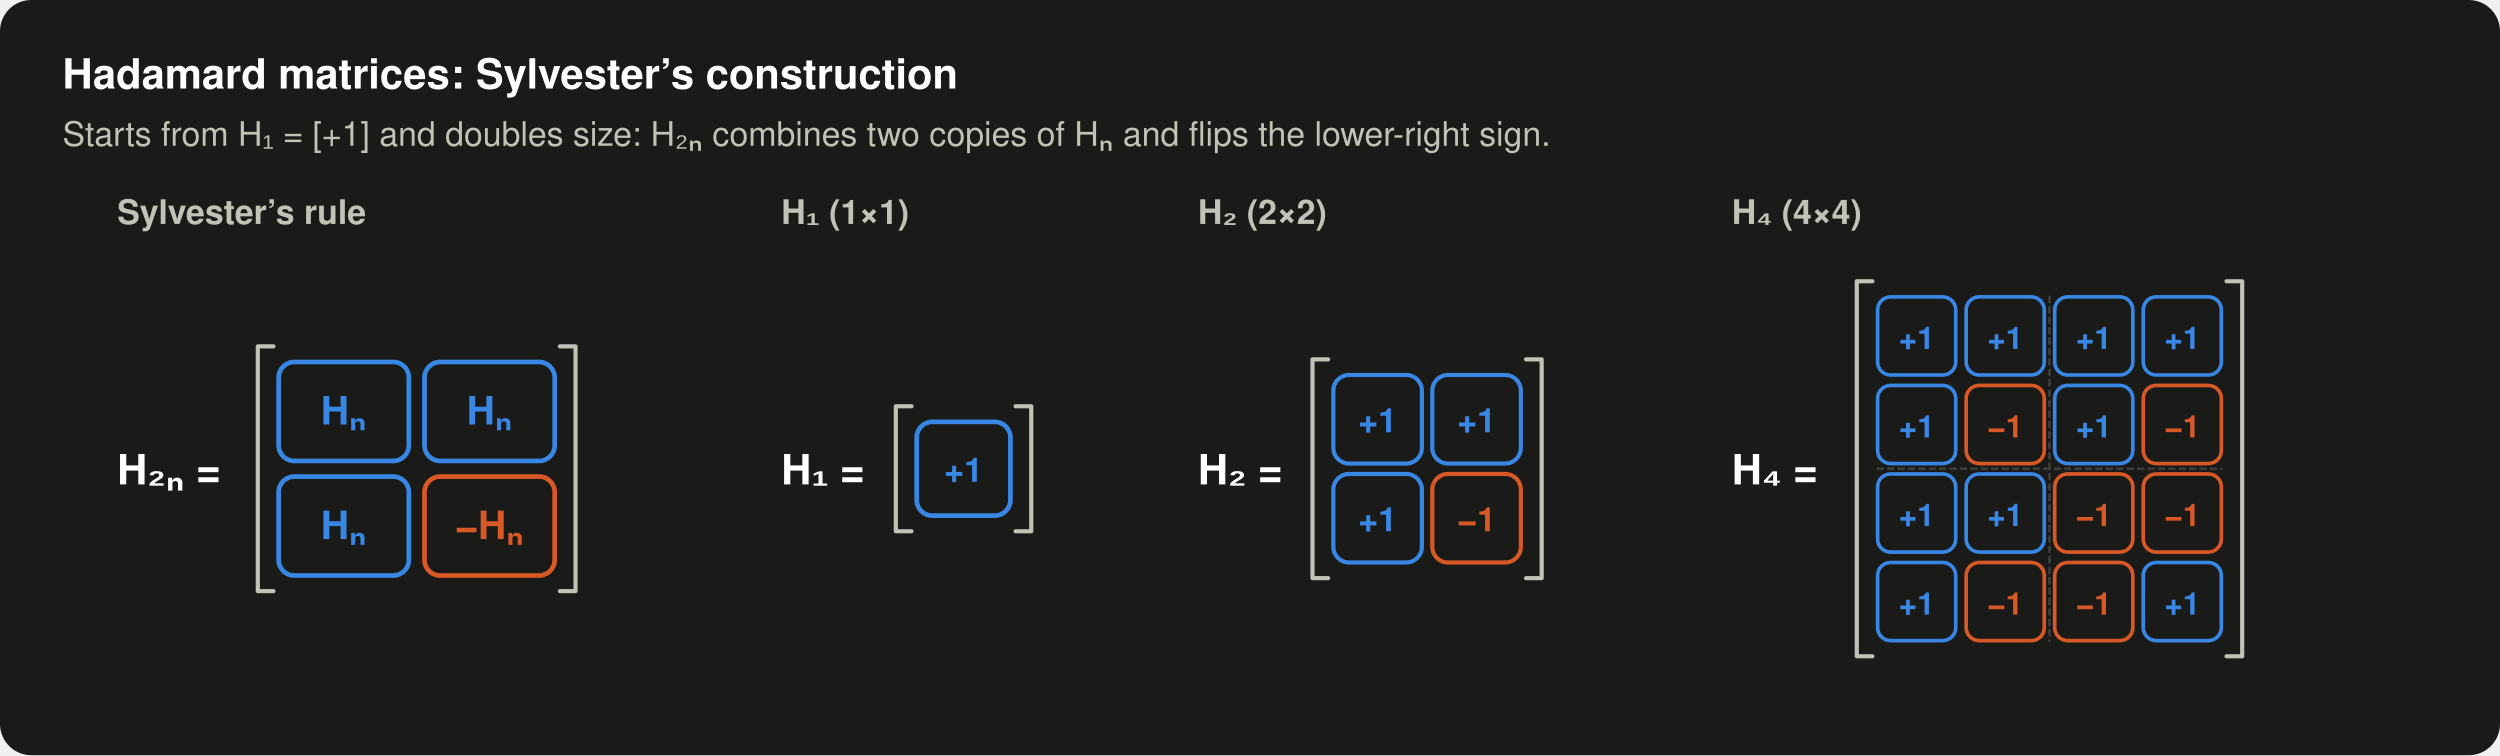
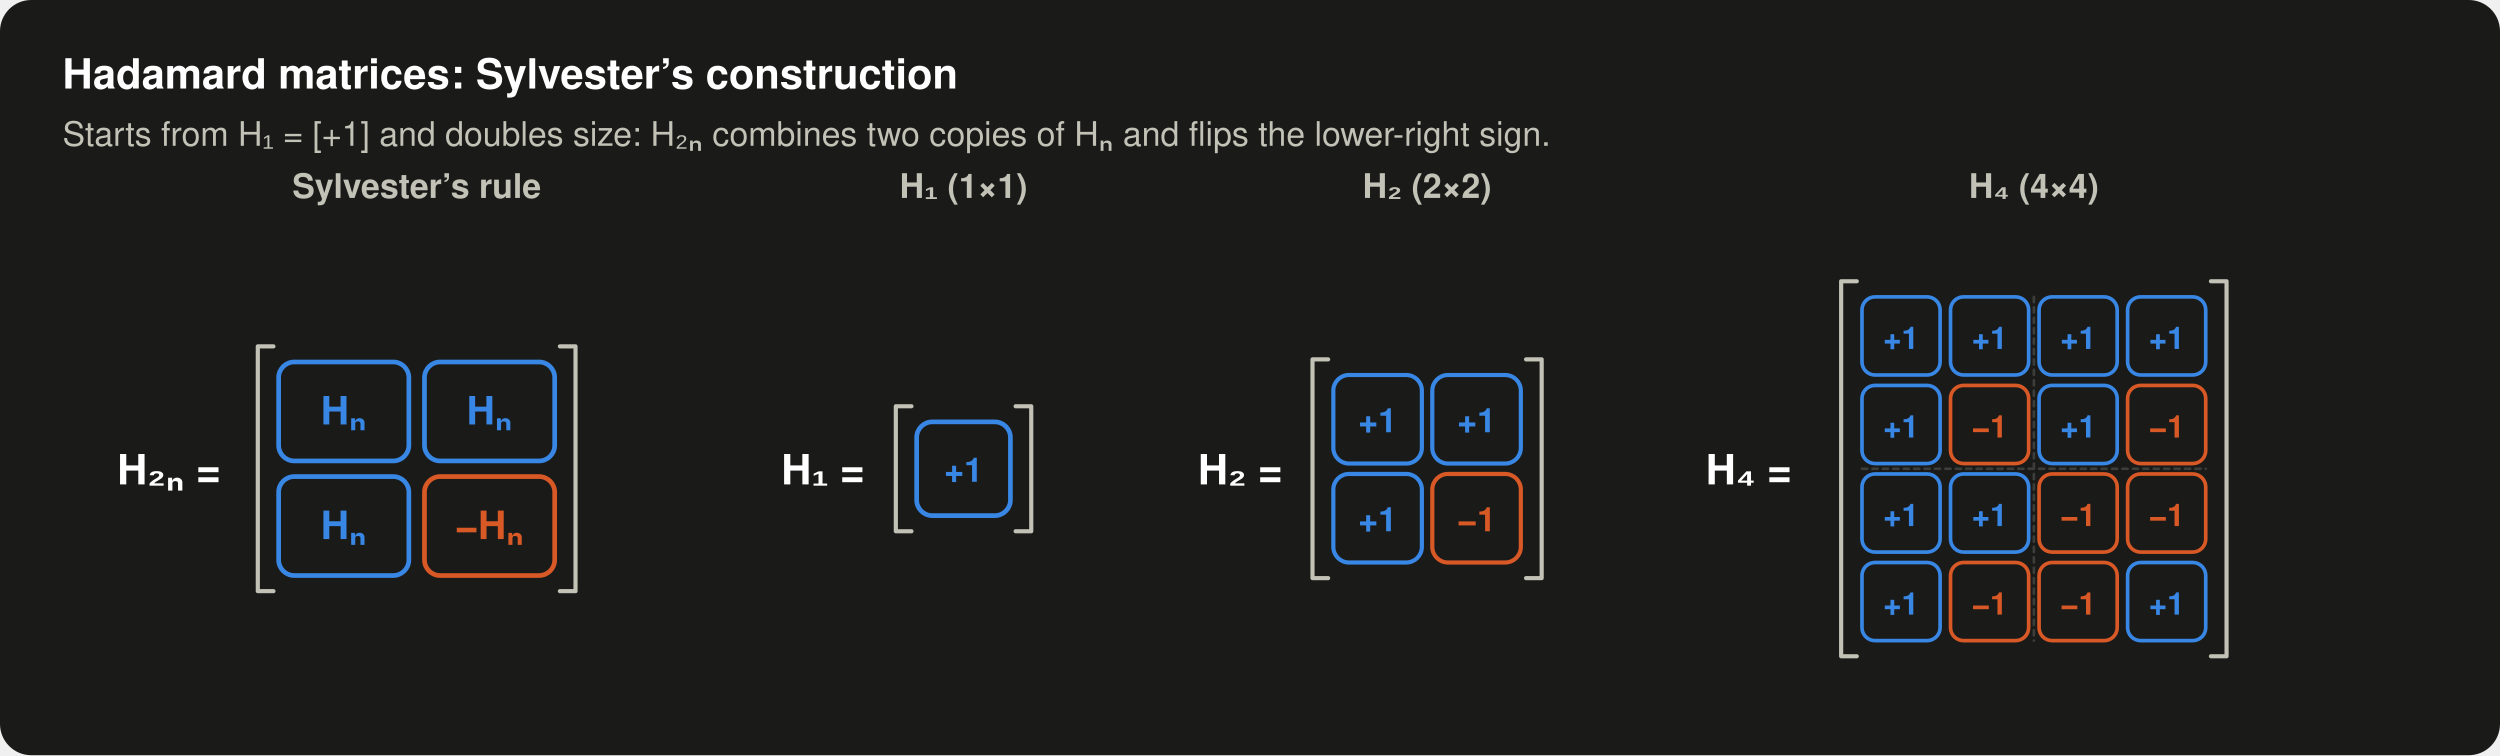
<svg xmlns="http://www.w3.org/2000/svg" width="960" height="290" viewBox="0 0 960 290" font-family="-apple-system, BlinkMacSystemFont, 'Segoe UI', Helvetica, Arial, sans-serif" role="img">
  <rect width="100%" height="100%" rx="12" fill="#1a1a19" />
  <text x="24.0" y="34.0" font-size="16" font-weight="700" fill="#ffffff" text-anchor="start">Hadamard matrices: Sylvester’s construction</text>
  <text x="24.0" y="56.0" font-size="13" font-weight="400" fill="#c3c2b7" text-anchor="start">Starts from H₁ = [+1] and doubles size: H₂ₙ combines two copies of Hₙ and flips the lower-right sign.</text>
-   <text x="45.0" y="86.0" font-size="13" font-weight="600" fill="#c3c2b7" text-anchor="start">Sylvester’s rule</text>
  <text x="45.0" y="186.0" font-size="16" font-weight="600" fill="#ffffff" text-anchor="start">H₂ₙ =</text>
+   <text x="160.0" y="76.0" font-size="13" font-weight="600" fill="#c3c2b7" text-anchor="middle">Sylvester’s rule</text>
  <path d="M105.0,133.0 H99.0 V227.0 H105.0" fill="none" stroke="#c3c2b7" stroke-width="1.6" stroke-linecap="round" stroke-linejoin="round" />
  <path d="M215.0,133.0 H221.0 V227.0 H215.0" fill="none" stroke="#c3c2b7" stroke-width="1.6" stroke-linecap="round" stroke-linejoin="round" />
  <rect x="107" y="139" width="50" height="38" rx="6" fill="#1a1a19" stroke="#3987e5" stroke-width="1.8" />
  <text x="132.0" y="163.0" font-size="15" font-weight="600" fill="#3987e5" text-anchor="middle">Hₙ</text>
  <rect x="163" y="139" width="50" height="38" rx="6" fill="#1a1a19" stroke="#3987e5" stroke-width="1.8" />
  <text x="188.0" y="163.0" font-size="15" font-weight="600" fill="#3987e5" text-anchor="middle">Hₙ</text>
  <rect x="107" y="183" width="50" height="38" rx="6" fill="#1a1a19" stroke="#3987e5" stroke-width="1.8" />
  <text x="132.0" y="207.0" font-size="15" font-weight="600" fill="#3987e5" text-anchor="middle">Hₙ</text>
  <rect x="163" y="183" width="50" height="38" rx="6" fill="#1a1a19" stroke="#d95926" stroke-width="1.8" />
  <text x="188.0" y="207.0" font-size="15" font-weight="600" fill="#d95926" text-anchor="middle">−Hₙ</text>
-   <text x="300.0" y="86.0" font-size="13" font-weight="600" fill="#c3c2b7" text-anchor="start">H₁ (1×1)</text>
  <text x="300.0" y="186.0" font-size="16" font-weight="600" fill="#ffffff" text-anchor="start">H₁ =</text>
+   <text x="370.0" y="76.0" font-size="13" font-weight="600" fill="#c3c2b7" text-anchor="middle">H₁ (1×1)</text>
  <path d="M350.0,156.0 H344.0 V204.0 H350.0" fill="none" stroke="#c3c2b7" stroke-width="1.6" stroke-linecap="round" stroke-linejoin="round" />
  <path d="M390.0,156.0 H396.0 V204.0 H390.0" fill="none" stroke="#c3c2b7" stroke-width="1.6" stroke-linecap="round" stroke-linejoin="round" />
  <rect x="352" y="162" width="36" height="36" rx="6" fill="#1a1a19" stroke="#3987e5" stroke-width="1.8" />
  <text x="370.0" y="185.0" font-size="13" font-weight="600" fill="#3987e5" text-anchor="middle">+1</text>
-   <text x="460.0" y="86.0" font-size="13" font-weight="600" fill="#c3c2b7" text-anchor="start">H₂ (2×2)</text>
  <text x="460.0" y="186.0" font-size="16" font-weight="600" fill="#ffffff" text-anchor="start">H₂ =</text>
+   <text x="548.0" y="76.0" font-size="13" font-weight="600" fill="#c3c2b7" text-anchor="middle">H₂ (2×2)</text>
  <path d="M510.0,138.0 H504.0 V222.0 H510.0" fill="none" stroke="#c3c2b7" stroke-width="1.6" stroke-linecap="round" stroke-linejoin="round" />
  <path d="M586.0,138.0 H592.0 V222.0 H586.0" fill="none" stroke="#c3c2b7" stroke-width="1.6" stroke-linecap="round" stroke-linejoin="round" />
  <rect x="512" y="144" width="34" height="34" rx="6" fill="#1a1a19" stroke="#3987e5" stroke-width="1.6" />
  <text x="529.0" y="166.0" font-size="13" font-weight="600" fill="#3987e5" text-anchor="middle">+1</text>
  <rect x="550" y="144" width="34" height="34" rx="6" fill="#1a1a19" stroke="#3987e5" stroke-width="1.6" />
  <text x="567.0" y="166.0" font-size="13" font-weight="600" fill="#3987e5" text-anchor="middle">+1</text>
  <rect x="512" y="182" width="34" height="34" rx="6" fill="#1a1a19" stroke="#3987e5" stroke-width="1.6" />
  <text x="529.0" y="204.0" font-size="13" font-weight="600" fill="#3987e5" text-anchor="middle">+1</text>
  <rect x="550" y="182" width="34" height="34" rx="6" fill="#1a1a19" stroke="#d95926" stroke-width="1.6" />
  <text x="567.0" y="204.0" font-size="13" font-weight="600" fill="#d95926" text-anchor="middle">−1</text>
-   <text x="665.0" y="86.0" font-size="13" font-weight="600" fill="#c3c2b7" text-anchor="start">H₄ (4×4)</text>
-   <text x="665.0" y="186.0" font-size="16" font-weight="600" fill="#ffffff" text-anchor="start">H₄ =</text>
-   <path d="M719.0,108.0 H713.0 V252.0 H719.0" fill="none" stroke="#c3c2b7" stroke-width="1.6" stroke-linecap="round" stroke-linejoin="round" />
-   <path d="M855.0,108.0 H861.0 V252.0 H855.0" fill="none" stroke="#c3c2b7" stroke-width="1.6" stroke-linecap="round" stroke-linejoin="round" />
-   <line x1="787.0" y1="114.0" x2="787.0" y2="246.0" stroke="#3d3d3a" stroke-width="1.0" stroke-linecap="round" stroke-dasharray="2 2" />
-   <line x1="721.0" y1="180.0" x2="853.0" y2="180.0" stroke="#3d3d3a" stroke-width="1.0" stroke-linecap="round" stroke-dasharray="2 2" />
-   <rect x="721" y="114" width="30" height="30" rx="5" fill="#1a1a19" stroke="#3987e5" stroke-width="1.4" />
-   <text x="736.0" y="134.0" font-size="12" font-weight="600" fill="#3987e5" text-anchor="middle">+1</text>
-   <rect x="755" y="114" width="30" height="30" rx="5" fill="#1a1a19" stroke="#3987e5" stroke-width="1.4" />
-   <text x="770.0" y="134.0" font-size="12" font-weight="600" fill="#3987e5" text-anchor="middle">+1</text>
-   <rect x="789" y="114" width="30" height="30" rx="5" fill="#1a1a19" stroke="#3987e5" stroke-width="1.4" />
-   <text x="804.0" y="134.0" font-size="12" font-weight="600" fill="#3987e5" text-anchor="middle">+1</text>
-   <rect x="823" y="114" width="30" height="30" rx="5" fill="#1a1a19" stroke="#3987e5" stroke-width="1.4" />
-   <text x="838.0" y="134.0" font-size="12" font-weight="600" fill="#3987e5" text-anchor="middle">+1</text>
-   <rect x="721" y="148" width="30" height="30" rx="5" fill="#1a1a19" stroke="#3987e5" stroke-width="1.4" />
-   <text x="736.0" y="168.0" font-size="12" font-weight="600" fill="#3987e5" text-anchor="middle">+1</text>
-   <rect x="755" y="148" width="30" height="30" rx="5" fill="#1a1a19" stroke="#d95926" stroke-width="1.4" />
-   <text x="770.0" y="168.0" font-size="12" font-weight="600" fill="#d95926" text-anchor="middle">−1</text>
-   <rect x="789" y="148" width="30" height="30" rx="5" fill="#1a1a19" stroke="#3987e5" stroke-width="1.4" />
-   <text x="804.0" y="168.0" font-size="12" font-weight="600" fill="#3987e5" text-anchor="middle">+1</text>
-   <rect x="823" y="148" width="30" height="30" rx="5" fill="#1a1a19" stroke="#d95926" stroke-width="1.4" />
-   <text x="838.0" y="168.0" font-size="12" font-weight="600" fill="#d95926" text-anchor="middle">−1</text>
-   <rect x="721" y="182" width="30" height="30" rx="5" fill="#1a1a19" stroke="#3987e5" stroke-width="1.4" />
-   <text x="736.0" y="202.0" font-size="12" font-weight="600" fill="#3987e5" text-anchor="middle">+1</text>
-   <rect x="755" y="182" width="30" height="30" rx="5" fill="#1a1a19" stroke="#3987e5" stroke-width="1.4" />
-   <text x="770.0" y="202.0" font-size="12" font-weight="600" fill="#3987e5" text-anchor="middle">+1</text>
-   <rect x="789" y="182" width="30" height="30" rx="5" fill="#1a1a19" stroke="#d95926" stroke-width="1.4" />
-   <text x="804.0" y="202.0" font-size="12" font-weight="600" fill="#d95926" text-anchor="middle">−1</text>
-   <rect x="823" y="182" width="30" height="30" rx="5" fill="#1a1a19" stroke="#d95926" stroke-width="1.4" />
-   <text x="838.0" y="202.0" font-size="12" font-weight="600" fill="#d95926" text-anchor="middle">−1</text>
-   <rect x="721" y="216" width="30" height="30" rx="5" fill="#1a1a19" stroke="#3987e5" stroke-width="1.4" />
-   <text x="736.0" y="236.0" font-size="12" font-weight="600" fill="#3987e5" text-anchor="middle">+1</text>
-   <rect x="755" y="216" width="30" height="30" rx="5" fill="#1a1a19" stroke="#d95926" stroke-width="1.4" />
-   <text x="770.0" y="236.0" font-size="12" font-weight="600" fill="#d95926" text-anchor="middle">−1</text>
-   <rect x="789" y="216" width="30" height="30" rx="5" fill="#1a1a19" stroke="#d95926" stroke-width="1.4" />
-   <text x="804.0" y="236.0" font-size="12" font-weight="600" fill="#d95926" text-anchor="middle">−1</text>
-   <rect x="823" y="216" width="30" height="30" rx="5" fill="#1a1a19" stroke="#3987e5" stroke-width="1.4" />
-   <text x="838.0" y="236.0" font-size="12" font-weight="600" fill="#3987e5" text-anchor="middle">+1</text>
+   <text x="655.0" y="186.0" font-size="16" font-weight="600" fill="#ffffff" text-anchor="start">H₄ =</text>
+   <text x="781.0" y="76.0" font-size="13" font-weight="600" fill="#c3c2b7" text-anchor="middle">H₄ (4×4)</text>
+   <path d="M713.0,108.0 H707.0 V252.0 H713.0" fill="none" stroke="#c3c2b7" stroke-width="1.6" stroke-linecap="round" stroke-linejoin="round" />
+   <path d="M849.0,108.0 H855.0 V252.0 H849.0" fill="none" stroke="#c3c2b7" stroke-width="1.6" stroke-linecap="round" stroke-linejoin="round" />
+   <line x1="781.0" y1="114.0" x2="781.0" y2="246.0" stroke="#3d3d3a" stroke-width="1.0" stroke-linecap="round" stroke-dasharray="2 2" />
+   <line x1="715.0" y1="180.0" x2="847.0" y2="180.0" stroke="#3d3d3a" stroke-width="1.0" stroke-linecap="round" stroke-dasharray="2 2" />
+   <rect x="715" y="114" width="30" height="30" rx="5" fill="#1a1a19" stroke="#3987e5" stroke-width="1.4" />
+   <text x="730.0" y="134.0" font-size="12" font-weight="600" fill="#3987e5" text-anchor="middle">+1</text>
+   <rect x="749" y="114" width="30" height="30" rx="5" fill="#1a1a19" stroke="#3987e5" stroke-width="1.4" />
+   <text x="764.0" y="134.0" font-size="12" font-weight="600" fill="#3987e5" text-anchor="middle">+1</text>
+   <rect x="783" y="114" width="30" height="30" rx="5" fill="#1a1a19" stroke="#3987e5" stroke-width="1.4" />
+   <text x="798.0" y="134.0" font-size="12" font-weight="600" fill="#3987e5" text-anchor="middle">+1</text>
+   <rect x="817" y="114" width="30" height="30" rx="5" fill="#1a1a19" stroke="#3987e5" stroke-width="1.4" />
+   <text x="832.0" y="134.0" font-size="12" font-weight="600" fill="#3987e5" text-anchor="middle">+1</text>
+   <rect x="715" y="148" width="30" height="30" rx="5" fill="#1a1a19" stroke="#3987e5" stroke-width="1.4" />
+   <text x="730.0" y="168.0" font-size="12" font-weight="600" fill="#3987e5" text-anchor="middle">+1</text>
+   <rect x="749" y="148" width="30" height="30" rx="5" fill="#1a1a19" stroke="#d95926" stroke-width="1.4" />
+   <text x="764.0" y="168.0" font-size="12" font-weight="600" fill="#d95926" text-anchor="middle">−1</text>
+   <rect x="783" y="148" width="30" height="30" rx="5" fill="#1a1a19" stroke="#3987e5" stroke-width="1.4" />
+   <text x="798.0" y="168.0" font-size="12" font-weight="600" fill="#3987e5" text-anchor="middle">+1</text>
+   <rect x="817" y="148" width="30" height="30" rx="5" fill="#1a1a19" stroke="#d95926" stroke-width="1.4" />
+   <text x="832.0" y="168.0" font-size="12" font-weight="600" fill="#d95926" text-anchor="middle">−1</text>
+   <rect x="715" y="182" width="30" height="30" rx="5" fill="#1a1a19" stroke="#3987e5" stroke-width="1.4" />
+   <text x="730.0" y="202.0" font-size="12" font-weight="600" fill="#3987e5" text-anchor="middle">+1</text>
+   <rect x="749" y="182" width="30" height="30" rx="5" fill="#1a1a19" stroke="#3987e5" stroke-width="1.4" />
+   <text x="764.0" y="202.0" font-size="12" font-weight="600" fill="#3987e5" text-anchor="middle">+1</text>
+   <rect x="783" y="182" width="30" height="30" rx="5" fill="#1a1a19" stroke="#d95926" stroke-width="1.4" />
+   <text x="798.0" y="202.0" font-size="12" font-weight="600" fill="#d95926" text-anchor="middle">−1</text>
+   <rect x="817" y="182" width="30" height="30" rx="5" fill="#1a1a19" stroke="#d95926" stroke-width="1.4" />
+   <text x="832.0" y="202.0" font-size="12" font-weight="600" fill="#d95926" text-anchor="middle">−1</text>
+   <rect x="715" y="216" width="30" height="30" rx="5" fill="#1a1a19" stroke="#3987e5" stroke-width="1.4" />
+   <text x="730.0" y="236.0" font-size="12" font-weight="600" fill="#3987e5" text-anchor="middle">+1</text>
+   <rect x="749" y="216" width="30" height="30" rx="5" fill="#1a1a19" stroke="#d95926" stroke-width="1.4" />
+   <text x="764.0" y="236.0" font-size="12" font-weight="600" fill="#d95926" text-anchor="middle">−1</text>
+   <rect x="783" y="216" width="30" height="30" rx="5" fill="#1a1a19" stroke="#d95926" stroke-width="1.4" />
+   <text x="798.0" y="236.0" font-size="12" font-weight="600" fill="#d95926" text-anchor="middle">−1</text>
+   <rect x="817" y="216" width="30" height="30" rx="5" fill="#1a1a19" stroke="#3987e5" stroke-width="1.4" />
+   <text x="832.0" y="236.0" font-size="12" font-weight="600" fill="#3987e5" text-anchor="middle">+1</text>
</svg>
